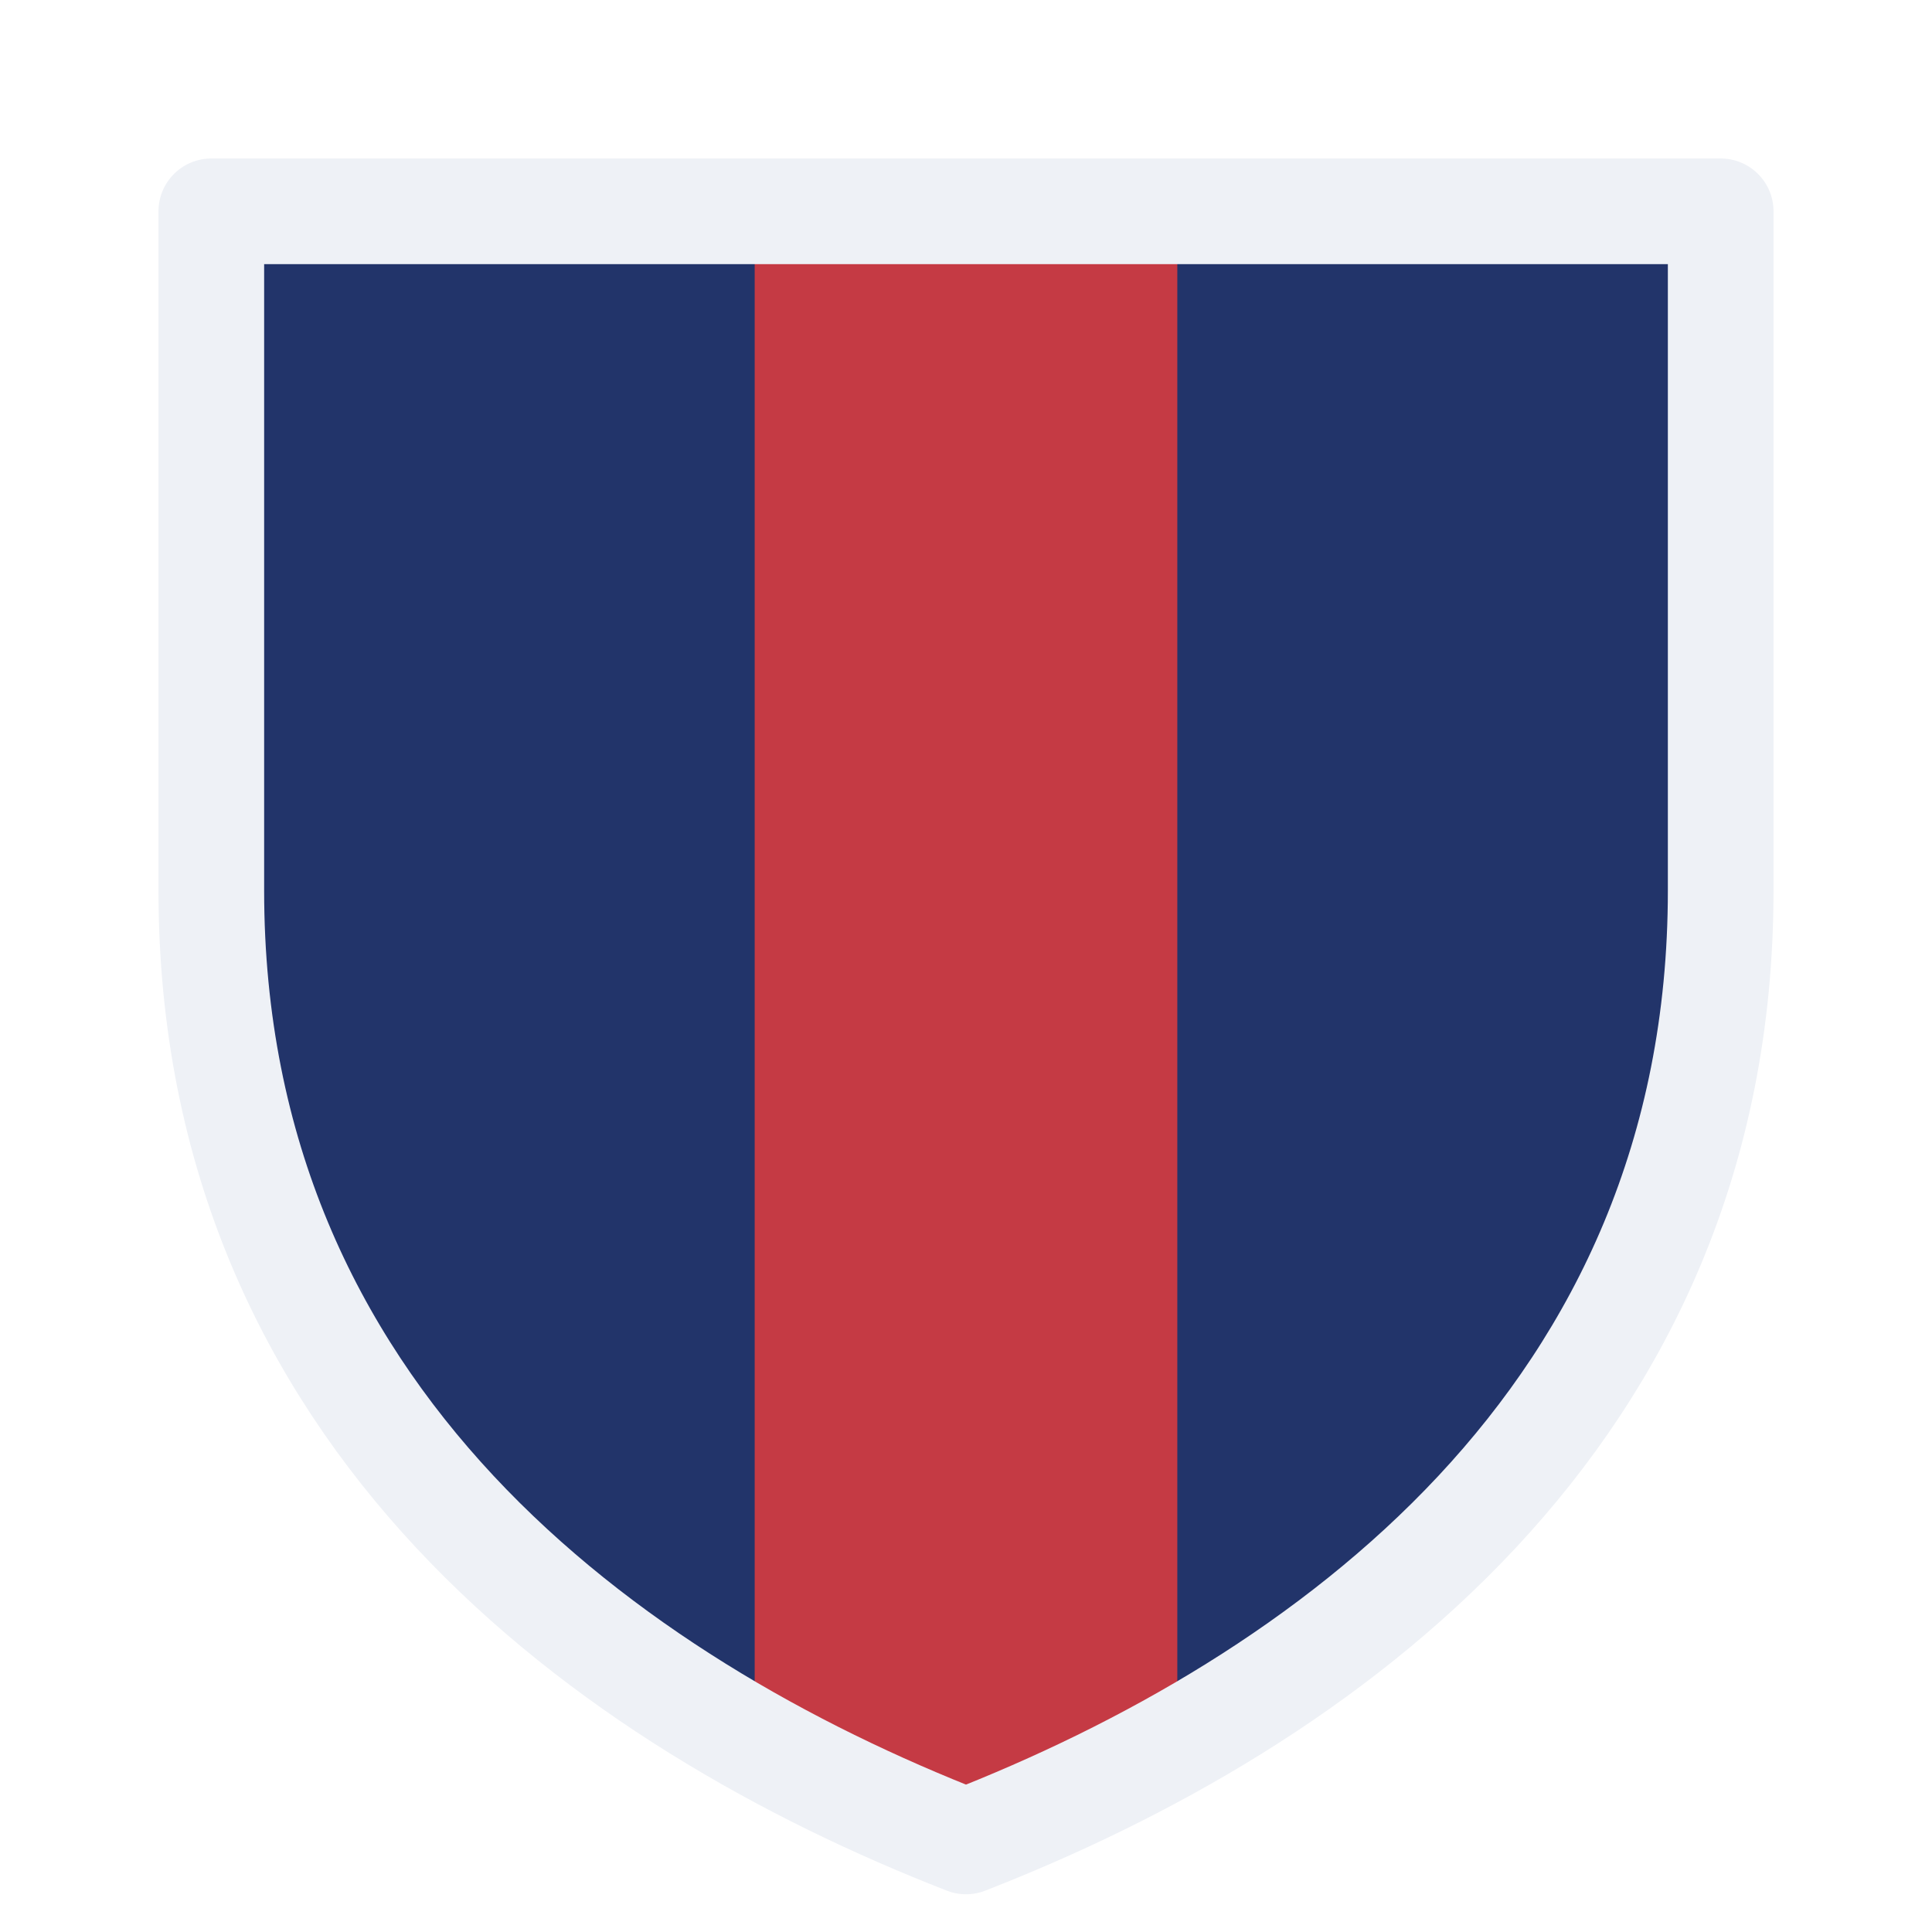
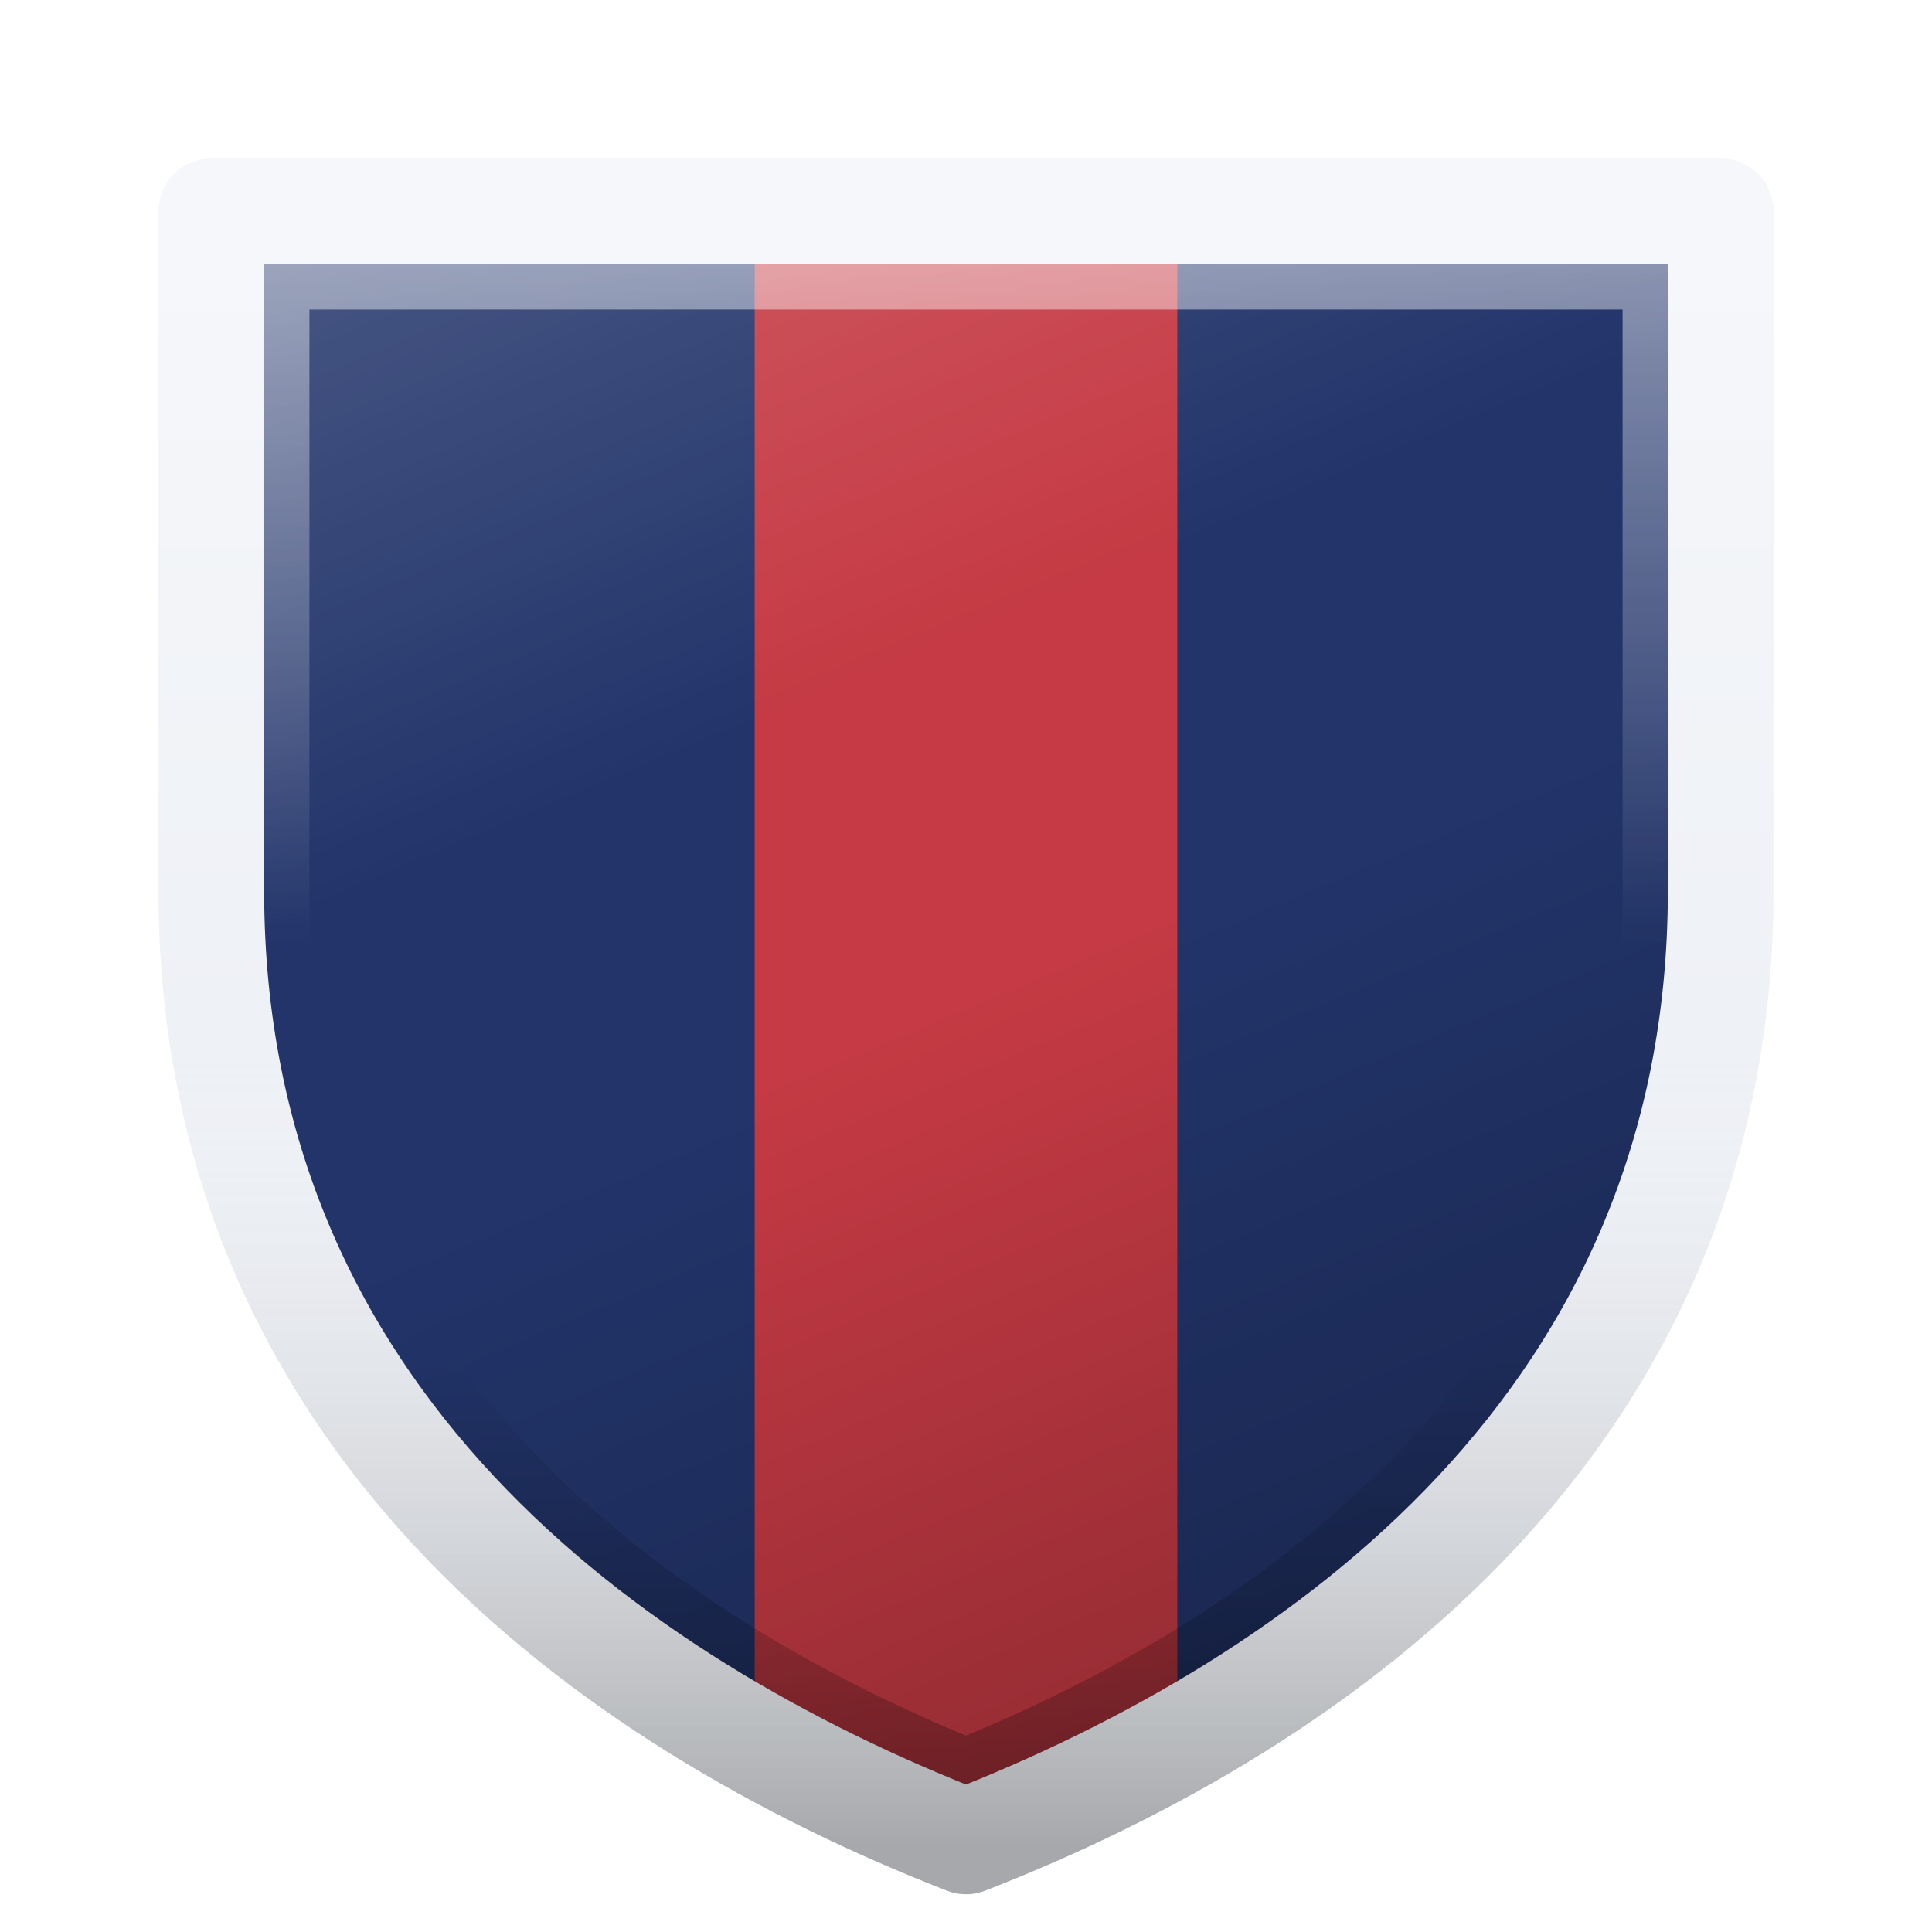
<svg xmlns="http://www.w3.org/2000/svg" viewBox="0 0 64 64" width="64" height="64">
  <defs>
    <clipPath id="c">
      <path d="M7 7h50v22.5c0 17.5-13.2 26.9-25 31.5C20.2 56.4 7 47 7 29.5Z" />
    </clipPath>
+     <linearGradient id="s" x1="0" y1="0" x2="0.42" y2="1">
+       <stop offset="0" stop-color="#fff" stop-opacity="0.26" />
+       <stop offset="0.46" stop-color="#fff" stop-opacity="0" />
+       <stop offset="0.62" stop-color="#000" stop-opacity="0" />
+       <stop offset="1" stop-color="#000" stop-opacity="0.26" />
+     </linearGradient>
+     <linearGradient id="b" x1="0" y1="0" x2="0" y2="1">
+       <stop offset="0" stop-color="#fff" stop-opacity="0.5" />
+       <stop offset="0.45" stop-color="#fff" stop-opacity="0" />
+       <stop offset="0.7" stop-color="#000" stop-opacity="0" />
+       <stop offset="1" stop-color="#000" stop-opacity="0.32" />
+     </linearGradient>
+     <linearGradient id="r" x1="0" y1="0" x2="0" y2="1">
+       <stop offset="0" stop-color="#fff" stop-opacity="0.45" />
+       <stop offset="0.5" stop-color="#fff" stop-opacity="0" />
+       <stop offset="1" stop-color="#000" stop-opacity="0.3" />
+     </linearGradient>
  </defs>
  <g clip-path="url(#c)">
    <rect width="64" height="64" fill="#22346a" />
    <rect x="25" y="0" width="14" height="64" fill="#c53a44" />
+     <rect width="64" height="64" fill="url(#s)" />
+     <path d="M7 7h50v22.5c0 17.5-13.2 26.9-25 31.5C20.2 56.4 7 47 7 29.5Z" fill="none" stroke="url(#b)" stroke-width="6.5" />
  </g>
  <path d="M7 7h50v22.5c0 17.5-13.2 26.9-25 31.5C20.2 56.4 7 47 7 29.5Z" fill="none" stroke="#eef1f6" stroke-width="3.5" stroke-linejoin="round" />
+   <path d="M7 7h50v22.5c0 17.5-13.2 26.9-25 31.5C20.2 56.4 7 47 7 29.5Z" fill="none" stroke="url(#r)" stroke-width="3.5" stroke-linejoin="round" />
</svg>
